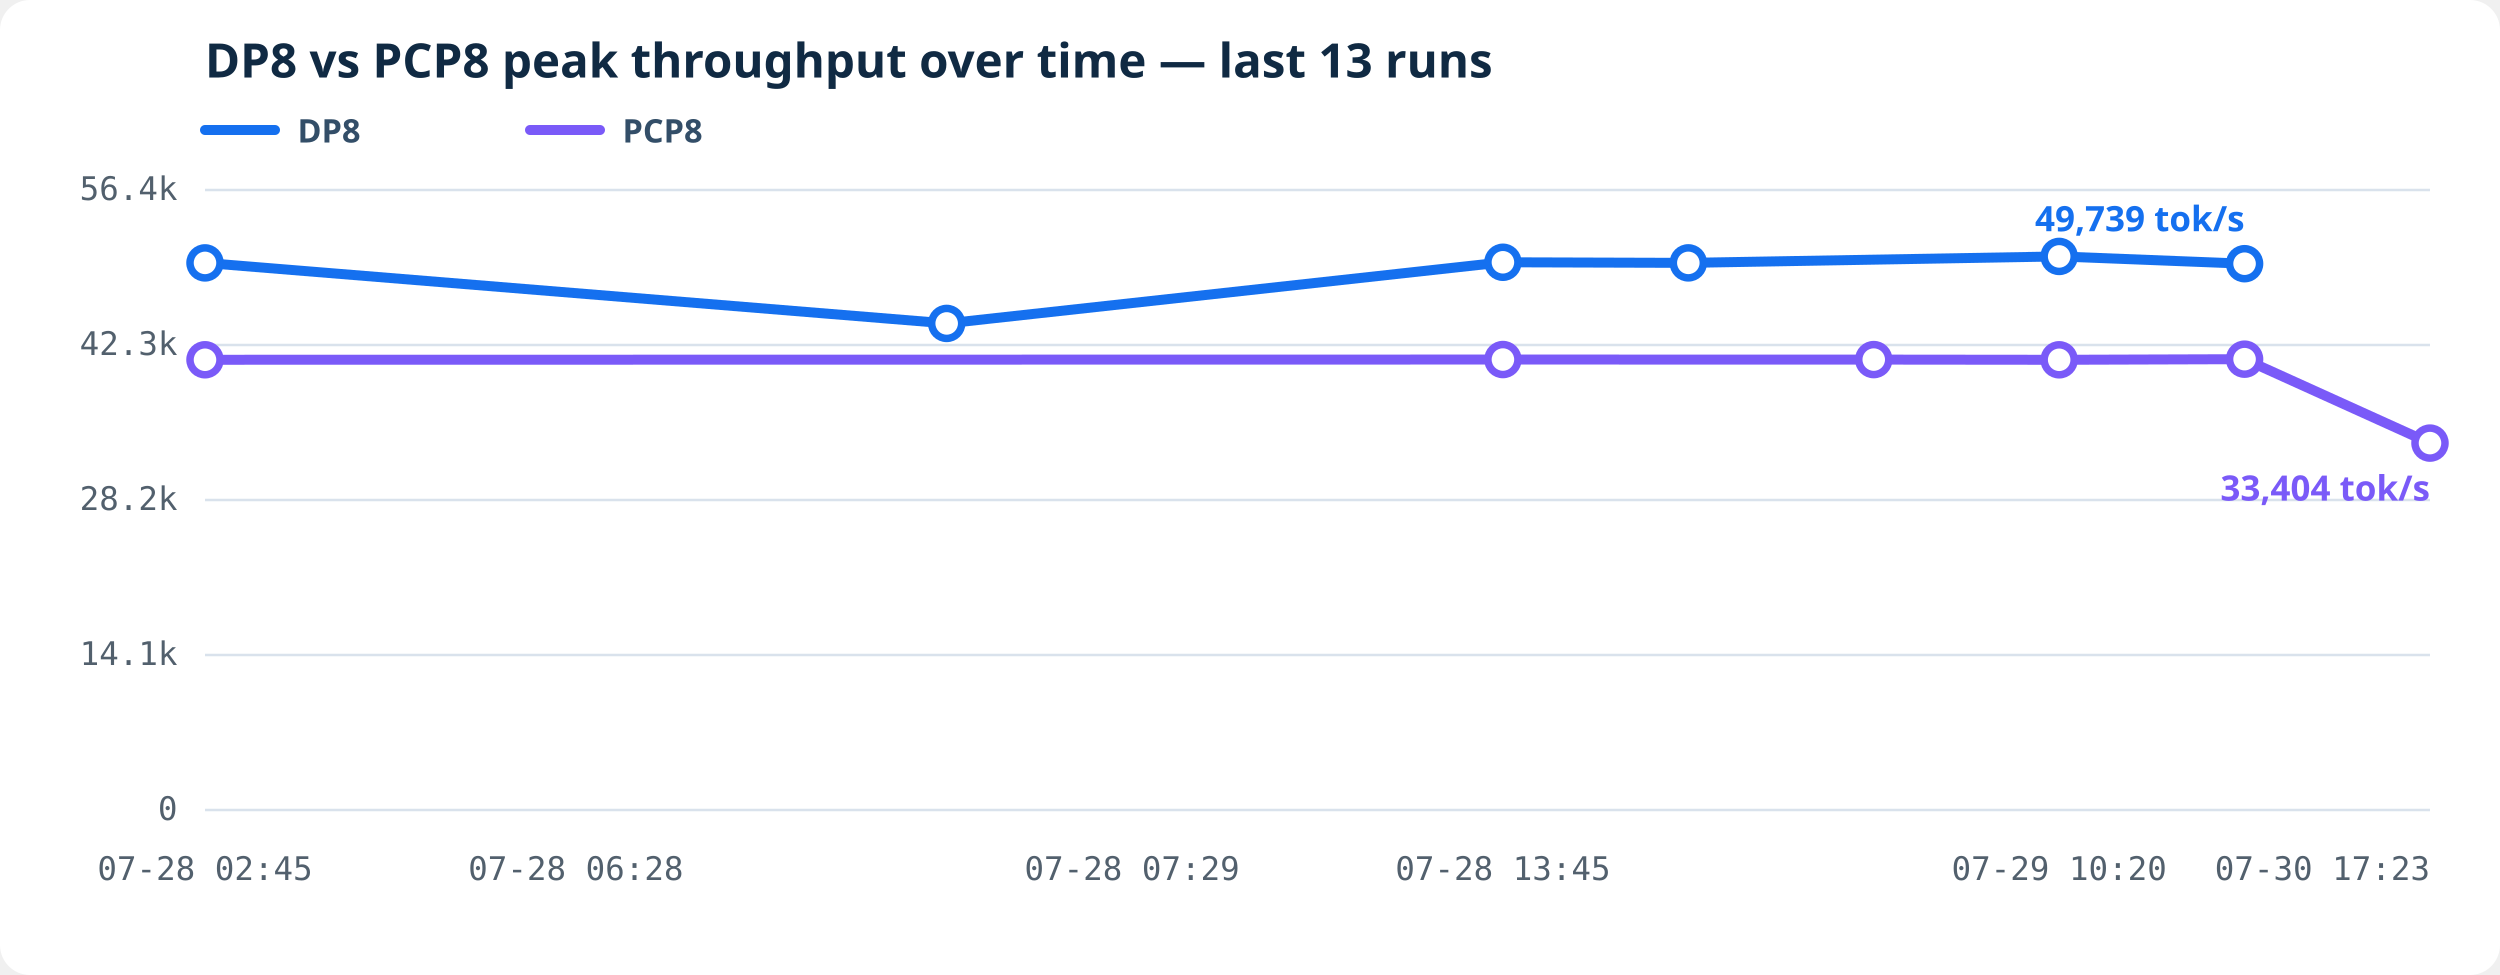
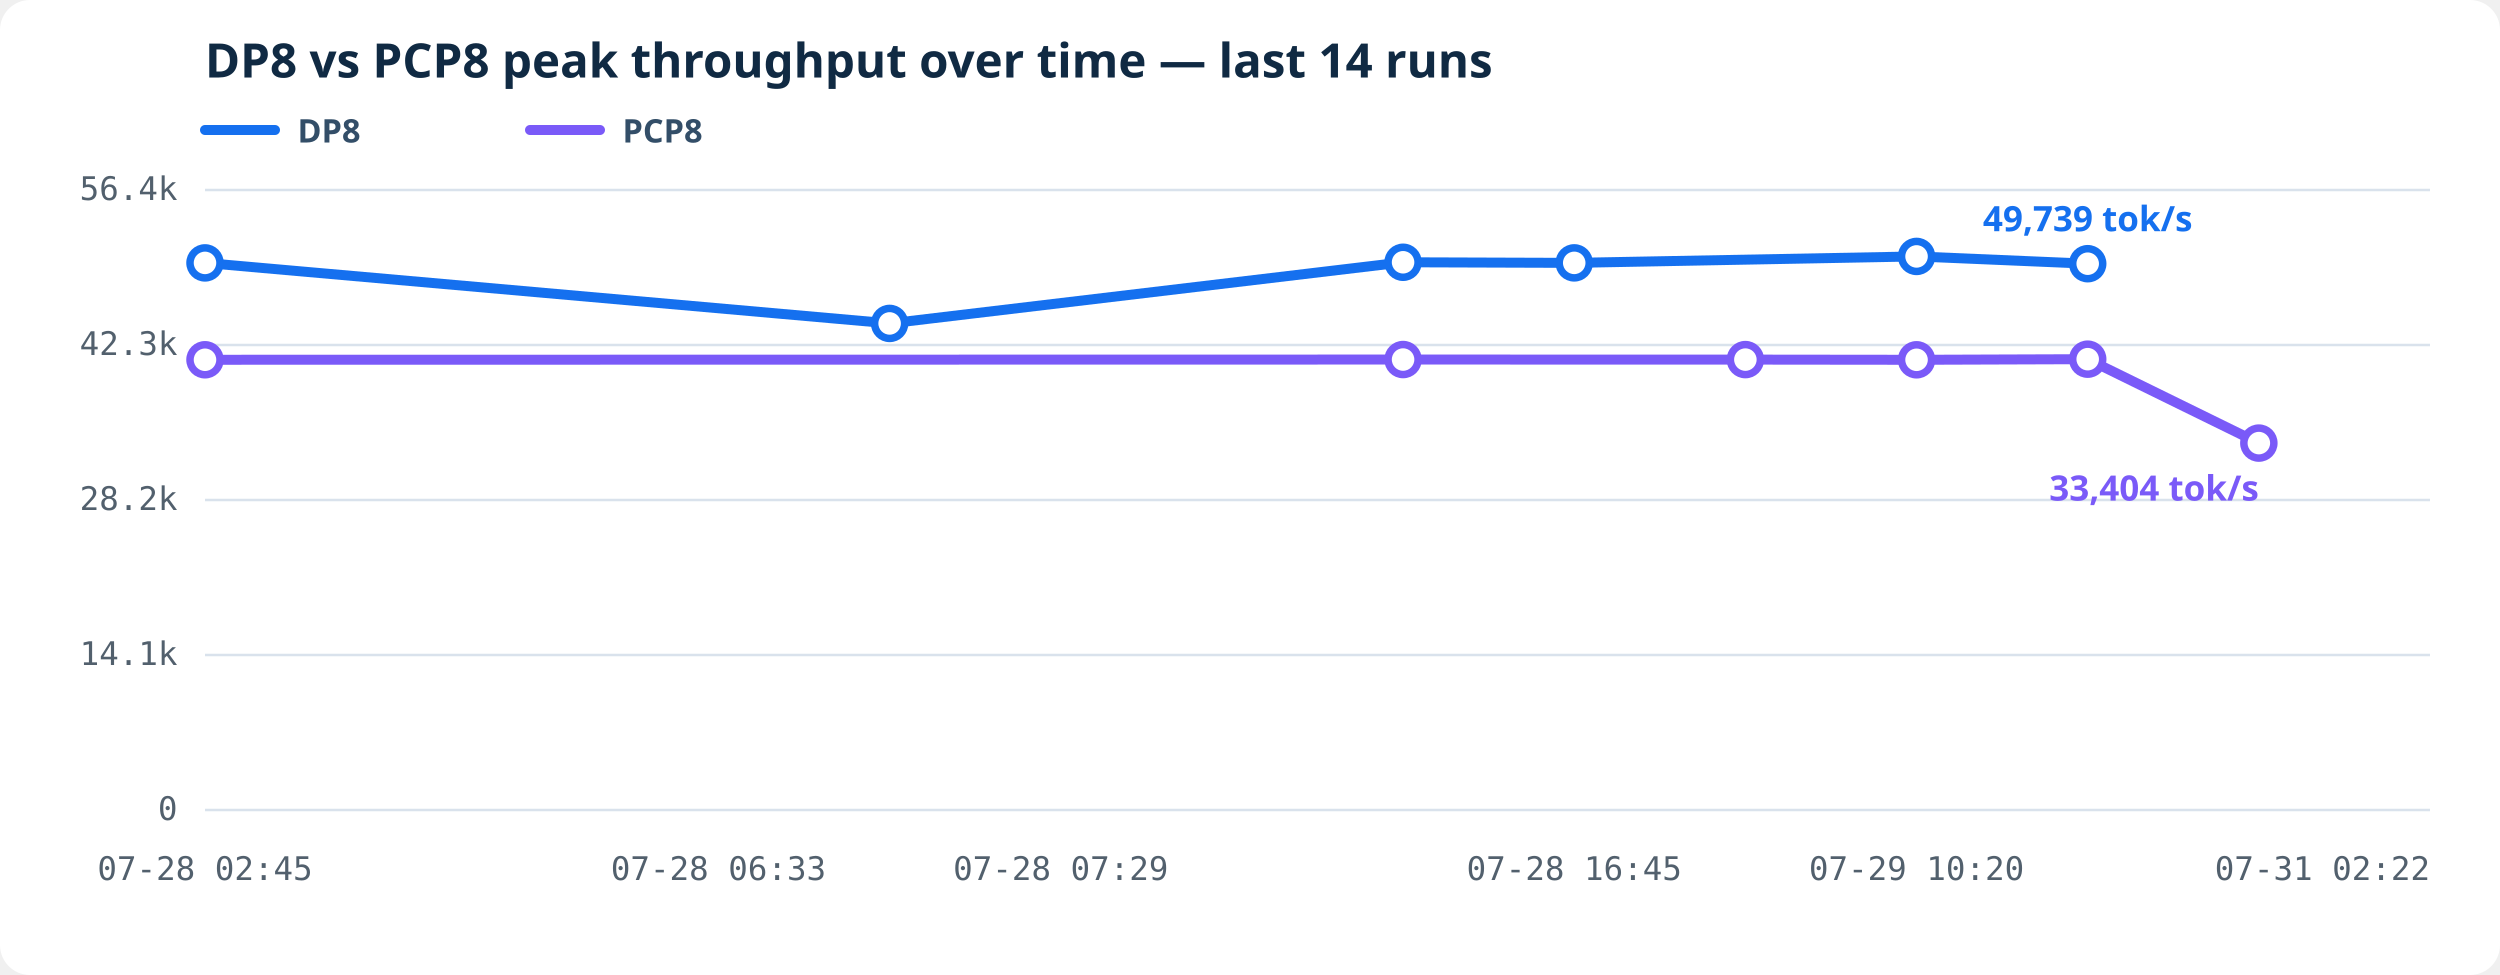
<svg xmlns="http://www.w3.org/2000/svg" viewBox="0 0 1000 390" role="img" aria-labelledby="history-title history-desc">
  <style>.bg{fill:#fff}.grid{stroke:#d9e2ec;stroke-width:1}.axis{fill:#52606d;font:13px ui-monospace,SFMono-Regular,Consolas,monospace}.heading{fill:#102a43;font:600 19px system-ui,sans-serif}.line{fill:none;stroke-width:4;stroke-linejoin:round;stroke-linecap:round}.dot{fill:#fff;stroke-width:3}.latest{stroke-width:3}.legend{fill:#334e68;font:600 13px system-ui,sans-serif}.value{font:600 14px system-ui,sans-serif}</style>
  <rect class="bg" width="1000" height="390" rx="12" />
-   <text class="heading" x="82" y="31">DP8 vs PCP8 peak throughput over time — last 13 runs</text>
+   <text class="heading" x="82" y="31">DP8 vs PCP8 peak throughput over time — last 14 runs</text>
  <line x1="82" y1="52" x2="110" y2="52" stroke="#1570ef" stroke-width="4" stroke-linecap="round" />
  <text class="legend" x="119" y="57">DP8</text>
  <line x1="212" y1="52" x2="240" y2="52" stroke="#7a5af8" stroke-width="4" stroke-linecap="round" />
  <text class="legend" x="249" y="57">PCP8</text>
  <line class="grid" x1="82" y1="324.00" x2="972" y2="324.00" />
  <text class="axis" text-anchor="end" x="71" y="328.00">0</text>
  <line class="grid" x1="82" y1="262.00" x2="972" y2="262.00" />
  <text class="axis" text-anchor="end" x="71" y="266.00">14.1k</text>
  <line class="grid" x1="82" y1="200.00" x2="972" y2="200.00" />
  <text class="axis" text-anchor="end" x="71" y="204.00">28.2k</text>
  <line class="grid" x1="82" y1="138.00" x2="972" y2="138.00" />
  <text class="axis" text-anchor="end" x="71" y="142.00">42.3k</text>
  <line class="grid" x1="82" y1="76.00" x2="972" y2="76.00" />
  <text class="axis" text-anchor="end" x="71" y="80.00">56.4k</text>
  <text class="axis" text-anchor="middle" x="82.00" y="352">07-28 02:45</text>
-   <text class="axis" text-anchor="middle" x="230.33" y="352">07-28 06:28</text>
-   <text class="axis" text-anchor="middle" x="452.83" y="352">07-28 07:29</text>
-   <text class="axis" text-anchor="middle" x="601.17" y="352">07-28 13:45</text>
-   <text class="axis" text-anchor="middle" x="823.67" y="352">07-29 10:20</text>
-   <text class="axis" text-anchor="end" x="972.00" y="352">07-30 17:23</text>
-   <polyline class="line" stroke="#1570ef" points="82.00,105.16 378.67,129.37 601.17,104.91 675.33,105.15 823.67,102.57 897.83,105.48" />
+   <text class="axis" text-anchor="middle" x="287.38" y="352">07-28 06:33</text>
+   <text class="axis" text-anchor="middle" x="424.31" y="352">07-28 07:29</text>
+   <text class="axis" text-anchor="middle" x="629.69" y="352">07-28 16:45</text>
+   <text class="axis" text-anchor="middle" x="766.62" y="352">07-29 10:20</text>
+   <text class="axis" text-anchor="end" x="972.00" y="352">07-31 02:22</text>
+   <polyline class="line" stroke="#1570ef" points="82.00,105.16 355.85,129.37 561.23,104.91 629.69,105.15 766.62,102.57 835.08,105.48" />
  <circle class="dot" fill="#fff" stroke="#1570ef" cx="82.00" cy="105.16" r="6" />
-   <circle class="dot" fill="#fff" stroke="#1570ef" cx="378.67" cy="129.37" r="6" />
-   <circle class="dot" fill="#fff" stroke="#1570ef" cx="601.17" cy="104.91" r="6" />
-   <circle class="dot" fill="#fff" stroke="#1570ef" cx="675.33" cy="105.15" r="6" />
-   <circle class="dot" fill="#fff" stroke="#1570ef" cx="823.67" cy="102.57" r="6" />
-   <circle class="dot latest" fill="#1570ef" stroke="#1570ef" cx="897.83" cy="105.48" r="6" />
-   <text class="value" fill="#1570ef" text-anchor="end" x="897.83" y="92.48">49,739 tok/s</text>
-   <polyline class="line" stroke="#7a5af8" points="82.00,143.91 601.17,143.82 749.50,143.84 823.67,143.92 897.83,143.67 972.00,177.24" />
+   <circle class="dot" fill="#fff" stroke="#1570ef" cx="355.85" cy="129.37" r="6" />
+   <circle class="dot" fill="#fff" stroke="#1570ef" cx="561.23" cy="104.91" r="6" />
+   <circle class="dot" fill="#fff" stroke="#1570ef" cx="629.69" cy="105.15" r="6" />
+   <circle class="dot" fill="#fff" stroke="#1570ef" cx="766.62" cy="102.57" r="6" />
+   <circle class="dot latest" fill="#1570ef" stroke="#1570ef" cx="835.08" cy="105.48" r="6" />
+   <text class="value" fill="#1570ef" text-anchor="middle" x="835.08" y="92.48">49,739 tok/s</text>
+   <polyline class="line" stroke="#7a5af8" points="82.00,143.91 561.23,143.82 698.15,143.84 766.62,143.92 835.08,143.67 903.54,177.24" />
  <circle class="dot" fill="#fff" stroke="#7a5af8" cx="82.00" cy="143.91" r="6" />
-   <circle class="dot" fill="#fff" stroke="#7a5af8" cx="601.17" cy="143.82" r="6" />
-   <circle class="dot" fill="#fff" stroke="#7a5af8" cx="749.50" cy="143.84" r="6" />
-   <circle class="dot" fill="#fff" stroke="#7a5af8" cx="823.67" cy="143.92" r="6" />
-   <circle class="dot" fill="#fff" stroke="#7a5af8" cx="897.83" cy="143.67" r="6" />
-   <circle class="dot latest" fill="#7a5af8" stroke="#7a5af8" cx="972.00" cy="177.24" r="6" />
-   <text class="value" fill="#7a5af8" text-anchor="end" x="972.00" y="200.24">33,404 tok/s</text>
+   <circle class="dot" fill="#fff" stroke="#7a5af8" cx="561.23" cy="143.82" r="6" />
+   <circle class="dot" fill="#fff" stroke="#7a5af8" cx="698.15" cy="143.84" r="6" />
+   <circle class="dot" fill="#fff" stroke="#7a5af8" cx="766.62" cy="143.92" r="6" />
+   <circle class="dot" fill="#fff" stroke="#7a5af8" cx="835.08" cy="143.67" r="6" />
+   <circle class="dot latest" fill="#7a5af8" stroke="#7a5af8" cx="903.54" cy="177.24" r="6" />
+   <text class="value" fill="#7a5af8" text-anchor="end" x="903.54" y="200.24">33,404 tok/s</text>
</svg>
